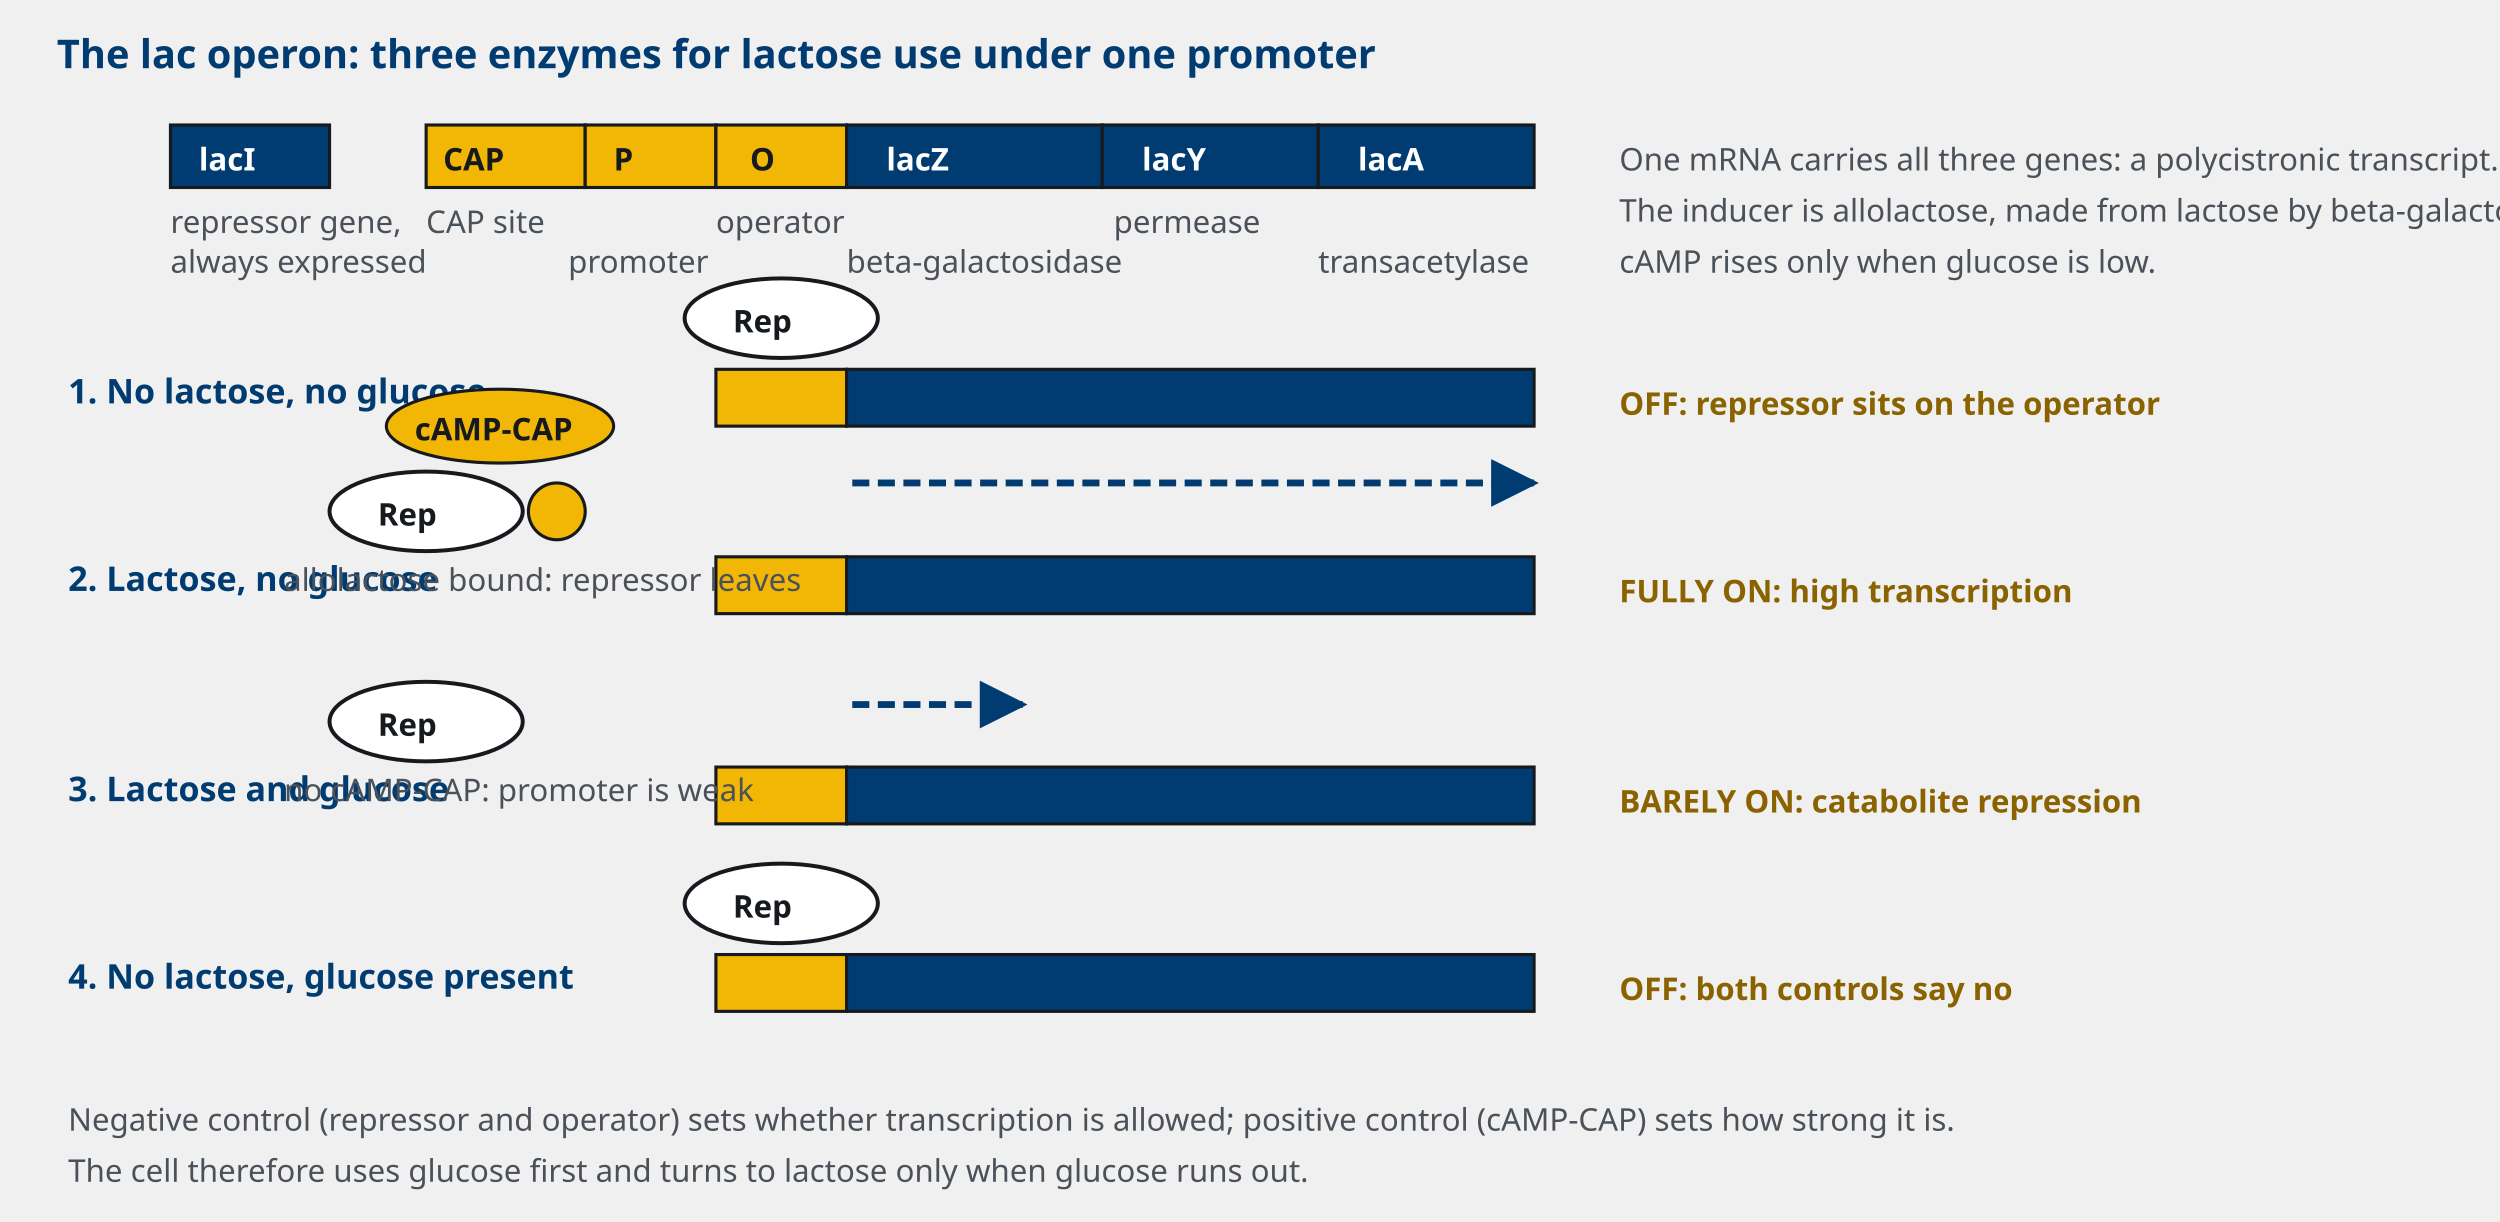
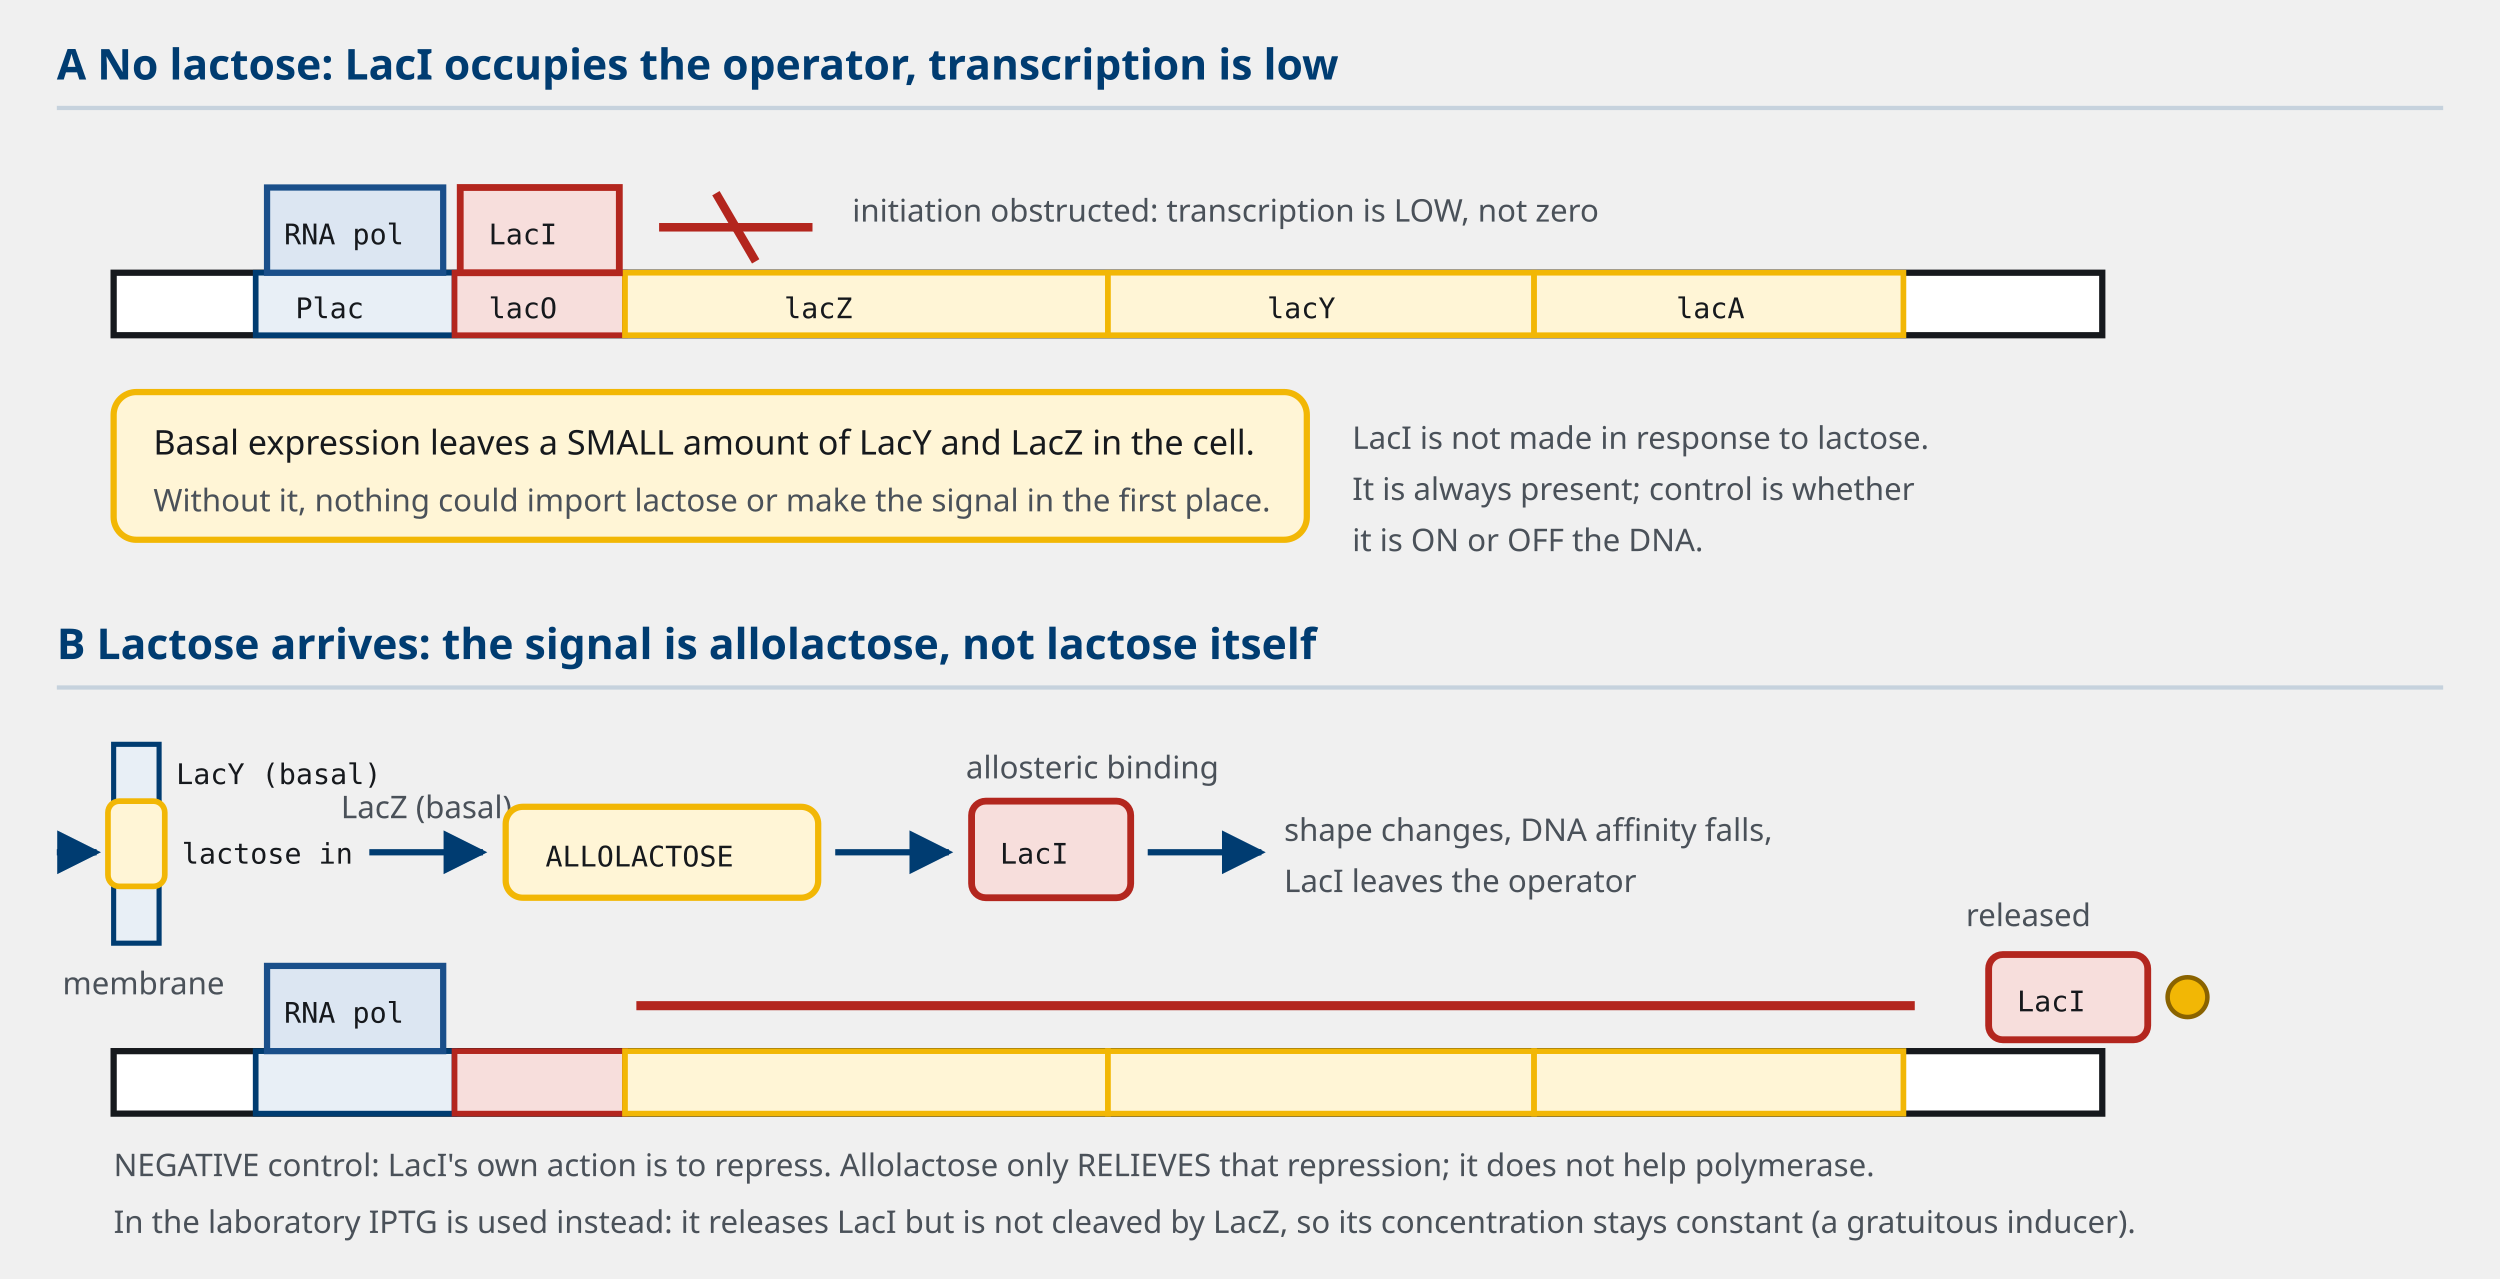
- <svg xmlns="http://www.w3.org/2000/svg" viewBox="0 0 880 430" width="880" height="430" role="img" aria-label="The lac operon under four nutrient conditions, showing negative control by the repressor and positive control by the cAMP-CAP complex">
+ <svg xmlns="http://www.w3.org/2000/svg" viewBox="0 0 880 450" width="880" height="450" role="img" aria-label="Negative control of the lac operon: the repressed state with LacI bound to the operator when lactose is absent, the small basal amount of LacY and LacZ, conversion of lactose to allolactose, allosteric release of LacI, and the resulting rise in transcription.">
  <style>
-     .ttl { font:700 14px sans-serif; fill:#003c71; }
-     .nm { font:700 12px sans-serif; fill:#003c71; }
-     .sub { font:11px sans-serif; fill:#4a5159; }
-     .gene { fill:#003c71; stroke:#16191d; stroke-width:1.1; }
-     .reg { fill:#f2b705; stroke:#16191d; stroke-width:1.1; }
-     .gl { font:700 11px sans-serif; fill:#ffffff; }
-     .rl { font:700 11px sans-serif; fill:#16191d; }
-     .ln { stroke:#16191d; stroke-width:1.6; fill:none; }
-     .rep { fill:#ffffff; stroke:#16191d; stroke-width:1.4; }
-     .out { font:700 11px sans-serif; fill:#8a6300; }
-     .rna { stroke:#003c71; stroke-width:2.4; fill:none; stroke-dasharray:6 3; }
-   </style>
+   .bx{fill:#fff;stroke:#c6d2dd;stroke-width:1.8}.k{fill:#fff5d6;stroke:#f2b705;stroke-width:2.2}
+   .t{font:12px sans-serif;fill:#16191d}.tb{font:700 13px sans-serif;fill:#003c71}
+   .th{font:700 15px sans-serif;fill:#003c71}.s{font:11px sans-serif;fill:#4a5159}
+   .m{font:10px monospace;fill:#16191d}
+   .dna{fill:#fff;stroke:#16191d;stroke-width:2.2}
+   .prom{fill:#e8eff6;stroke:#003c71;stroke-width:2}
+   .oper{fill:#f7dedc;stroke:#b3261e;stroke-width:2}
+   .z{fill:#fff5d6;stroke:#f2b705;stroke-width:2}
+   .rep{fill:#f7dedc;stroke:#b3261e;stroke-width:2.4}
+   .pol{fill:#dce6f2;stroke:#1a4f8a;stroke-width:2.2}
+   .rna{stroke:#b3261e;stroke-width:3.2;fill:none}
+   .ar{stroke:#003c71;stroke-width:2.2;fill:none;marker-end:url(#a)}
+   .no{stroke:#b3261e;stroke-width:3;fill:none}
+   .mem{fill:#e8eff6;stroke:#003c71;stroke-width:1.8}
+  </style>
  <defs>
-     <marker id="l1" viewBox="0 0 10 10" refX="9" refY="5" markerWidth="7" markerHeight="7" orient="auto-start-reverse">
+     <marker id="a" viewBox="0 0 10 10" refX="9" refY="5" markerWidth="7" markerHeight="7" orient="auto">
      <path d="M0 0 L10 5 L0 10 z" fill="#003c71" />
    </marker>
  </defs>
-   <text class="ttl" x="20" y="24">The lac operon: three enzymes for lactose use under one promoter</text>
-   <rect class="gene" x="60" y="44" width="56" height="22" />
-   <text class="gl" x="70" y="60">lacI</text>
-   <rect class="reg" x="150" y="44" width="56" height="22" />
-   <text class="rl" x="156" y="60">CAP</text>
-   <rect class="reg" x="206" y="44" width="46" height="22" />
-   <text class="rl" x="216" y="60">P</text>
-   <rect class="reg" x="252" y="44" width="46" height="22" />
-   <text class="rl" x="264" y="60">O</text>
-   <rect class="gene" x="298" y="44" width="90" height="22" />
-   <text class="gl" x="312" y="60">lacZ</text>
-   <rect class="gene" x="388" y="44" width="76" height="22" />
-   <text class="gl" x="402" y="60">lacY</text>
-   <rect class="gene" x="464" y="44" width="76" height="22" />
-   <text class="gl" x="478" y="60">lacA</text>
-   <text class="sub" x="60" y="82">repressor gene,</text>
-   <text class="sub" x="60" y="96">always expressed</text>
-   <text class="sub" x="150" y="82">CAP site</text>
-   <text class="sub" x="200" y="96">promoter</text>
-   <text class="sub" x="252" y="82">operator</text>
-   <text class="sub" x="298" y="96">beta-galactosidase</text>
-   <text class="sub" x="392" y="82">permease</text>
-   <text class="sub" x="464" y="96">transacetylase</text>
-   <text class="sub" x="570" y="60">One mRNA carries all three genes: a polycistronic transcript.</text>
-   <text class="sub" x="570" y="78">The inducer is allolactose, made from lactose by beta-galactosidase.</text>
-   <text class="sub" x="570" y="96">cAMP rises only when glucose is low.</text>
-   <g>
-     <text class="nm" x="24" y="142">1. No lactose, no glucose</text>
-     <rect class="reg" x="252" y="130" width="46" height="20" />
-     <rect class="gene" x="298" y="130" width="242" height="20" />
-     <ellipse class="rep" cx="275" cy="112" rx="34" ry="14" />
-     <text class="rl" x="258" y="117">Rep</text>
-     <text class="out" x="570" y="146">OFF: repressor sits on the operator</text>
-   </g>
-   <g>
-     <text class="nm" x="24" y="208">2. Lactose, no glucose</text>
-     <rect class="reg" x="252" y="196" width="46" height="20" />
-     <rect class="gene" x="298" y="196" width="242" height="20" />
-     <ellipse class="rep" cx="150" cy="180" rx="34" ry="14" />
-     <text class="rl" x="133" y="185">Rep</text>
-     <circle class="reg" cx="196" cy="180" r="10" />
-     <text class="sub" x="100" y="208">allolactose bound: repressor leaves</text>
-     <ellipse class="reg" cx="176" cy="150" rx="40" ry="13" />
-     <text class="rl" x="146" y="155">cAMP-CAP</text>
-     <path class="rna" d="M300 170 L540 170" marker-end="url(#l1)" />
-     <text class="out" x="570" y="212">FULLY ON: high transcription</text>
-   </g>
-   <g>
-     <text class="nm" x="24" y="282">3. Lactose and glucose</text>
-     <rect class="reg" x="252" y="270" width="46" height="20" />
-     <rect class="gene" x="298" y="270" width="242" height="20" />
-     <ellipse class="rep" cx="150" cy="254" rx="34" ry="14" />
-     <text class="rl" x="133" y="259">Rep</text>
-     <text class="sub" x="100" y="282">no cAMP-CAP: promoter is weak</text>
-     <path class="rna" d="M300 248 L360 248" marker-end="url(#l1)" />
-     <text class="out" x="570" y="286">BARELY ON: catabolite repression</text>
-   </g>
-   <g>
-     <text class="nm" x="24" y="348">4. No lactose, glucose present</text>
-     <rect class="reg" x="252" y="336" width="46" height="20" />
-     <rect class="gene" x="298" y="336" width="242" height="20" />
-     <ellipse class="rep" cx="275" cy="318" rx="34" ry="14" />
-     <text class="rl" x="258" y="323">Rep</text>
-     <text class="out" x="570" y="352">OFF: both controls say no</text>
-   </g>
-   <text class="sub" x="24" y="398">Negative control (repressor and operator) sets whether transcription is allowed; positive control (cAMP-CAP) sets how strong it is.</text>
-   <text class="sub" x="24" y="416">The cell therefore uses glucose first and turns to lactose only when glucose runs out.</text>
+   <text class="th" x="20" y="28">A  No lactose: LacI occupies the operator, transcription is low</text>
+   <line x1="20" y1="38" x2="860" y2="38" stroke="#c6d2dd" stroke-width="1.5" />
+   <rect class="dna" x="40" y="96" width="700" height="22" />
+   <rect class="prom" x="90" y="96" width="70" height="22" />
+   <text class="m" x="104" y="112">Plac</text>
+   <rect class="oper" x="160" y="96" width="60" height="22" />
+   <text class="m" x="172" y="112">lacO</text>
+   <rect class="z" x="220" y="96" width="170" height="22" />
+   <text class="m" x="276" y="112">lacZ</text>
+   <rect class="z" x="390" y="96" width="150" height="22" />
+   <text class="m" x="446" y="112">lacY</text>
+   <rect class="z" x="540" y="96" width="130" height="22" />
+   <text class="m" x="590" y="112">lacA</text>
+   <path class="rep" d="M162 66 h56 v30 h-56 z" />
+   <text class="m" x="172" y="86">LacI</text>
+   <path class="pol" d="M94 66 h62 v30 h-62 z" />
+   <text class="m" x="100" y="86">RNA pol</text>
+   <line class="no" x1="232" y1="80" x2="286" y2="80" />
+   <line class="no" x1="252" y1="68" x2="266" y2="92" />
+   <text class="s" x="300" y="78">initiation obstructed: transcription is LOW, not zero</text>
+   <rect class="k" x="40" y="138" width="420" height="52" rx="8" />
+   <text class="t" x="54" y="160">Basal expression leaves a SMALL amount of LacY and LacZ in the cell.</text>
+   <text class="s" x="54" y="180">Without it, nothing could import lactose or make the signal in the first place.</text>
+   <text class="s" x="476" y="158">LacI is not made in response to lactose.</text>
+   <text class="s" x="476" y="176">It is always present; control is whether</text>
+   <text class="s" x="476" y="194">it is ON or OFF the DNA.</text>
+   <text class="th" x="20" y="232">B  Lactose arrives: the signal is allolactose, not lactose itself</text>
+   <line x1="20" y1="242" x2="860" y2="242" stroke="#c6d2dd" stroke-width="1.5" />
+   <rect class="mem" x="40" y="262" width="16" height="70" />
+   <text class="s" x="22" y="350">membrane</text>
+   <rect class="z" x="38" y="282" width="20" height="30" rx="4" />
+   <text class="m" x="62" y="276">LacY (basal)</text>
+   <path class="ar" d="M20 300 L34 300" />
+   <text class="m" x="64" y="304">lactose in</text>
+   <path class="ar" d="M130 300 L170 300" />
+   <text class="s" x="120" y="288">LacZ (basal)</text>
+   <rect class="k" x="178" y="284" width="110" height="32" rx="6" />
+   <text class="m" x="192" y="305">ALLOLACTOSE</text>
+   <path class="ar" d="M294 300 L334 300" />
+   <rect class="rep" x="342" y="282" width="56" height="34" rx="5" />
+   <text class="m" x="352" y="304">LacI</text>
+   <text class="s" x="340" y="274">allosteric binding</text>
+   <path class="ar" d="M404 300 L444 300" />
+   <text class="s" x="452" y="296">shape changes, DNA affinity falls,</text>
+   <text class="s" x="452" y="314">LacI leaves the operator</text>
+   <rect class="dna" x="40" y="370" width="700" height="22" />
+   <rect class="prom" x="90" y="370" width="70" height="22" />
+   <rect class="oper" x="160" y="370" width="60" height="22" />
+   <rect class="z" x="220" y="370" width="170" height="22" />
+   <rect class="z" x="390" y="370" width="150" height="22" />
+   <rect class="z" x="540" y="370" width="130" height="22" />
+   <path class="pol" d="M94 340 h62 v30 h-62 z" />
+   <text class="m" x="100" y="360">RNA pol</text>
+   <path class="rna" d="M224 354 h450" />
+   <rect class="rep" x="700" y="336" width="56" height="30" rx="5" />
+   <text class="m" x="710" y="356">LacI</text>
+   <circle cx="770" cy="351" r="7" fill="#f2b705" stroke="#8a6300" stroke-width="1.6" />
+   <text class="s" x="692" y="326">released</text>
+   <text class="s" x="40" y="414">NEGATIVE control: LacI's own action is to repress. Allolactose only RELIEVES that repression; it does not help polymerase.</text>
+   <text class="s" x="40" y="434">In the laboratory IPTG is used instead: it releases LacI but is not cleaved by LacZ, so its concentration stays constant (a gratuitous inducer).</text>
</svg>
